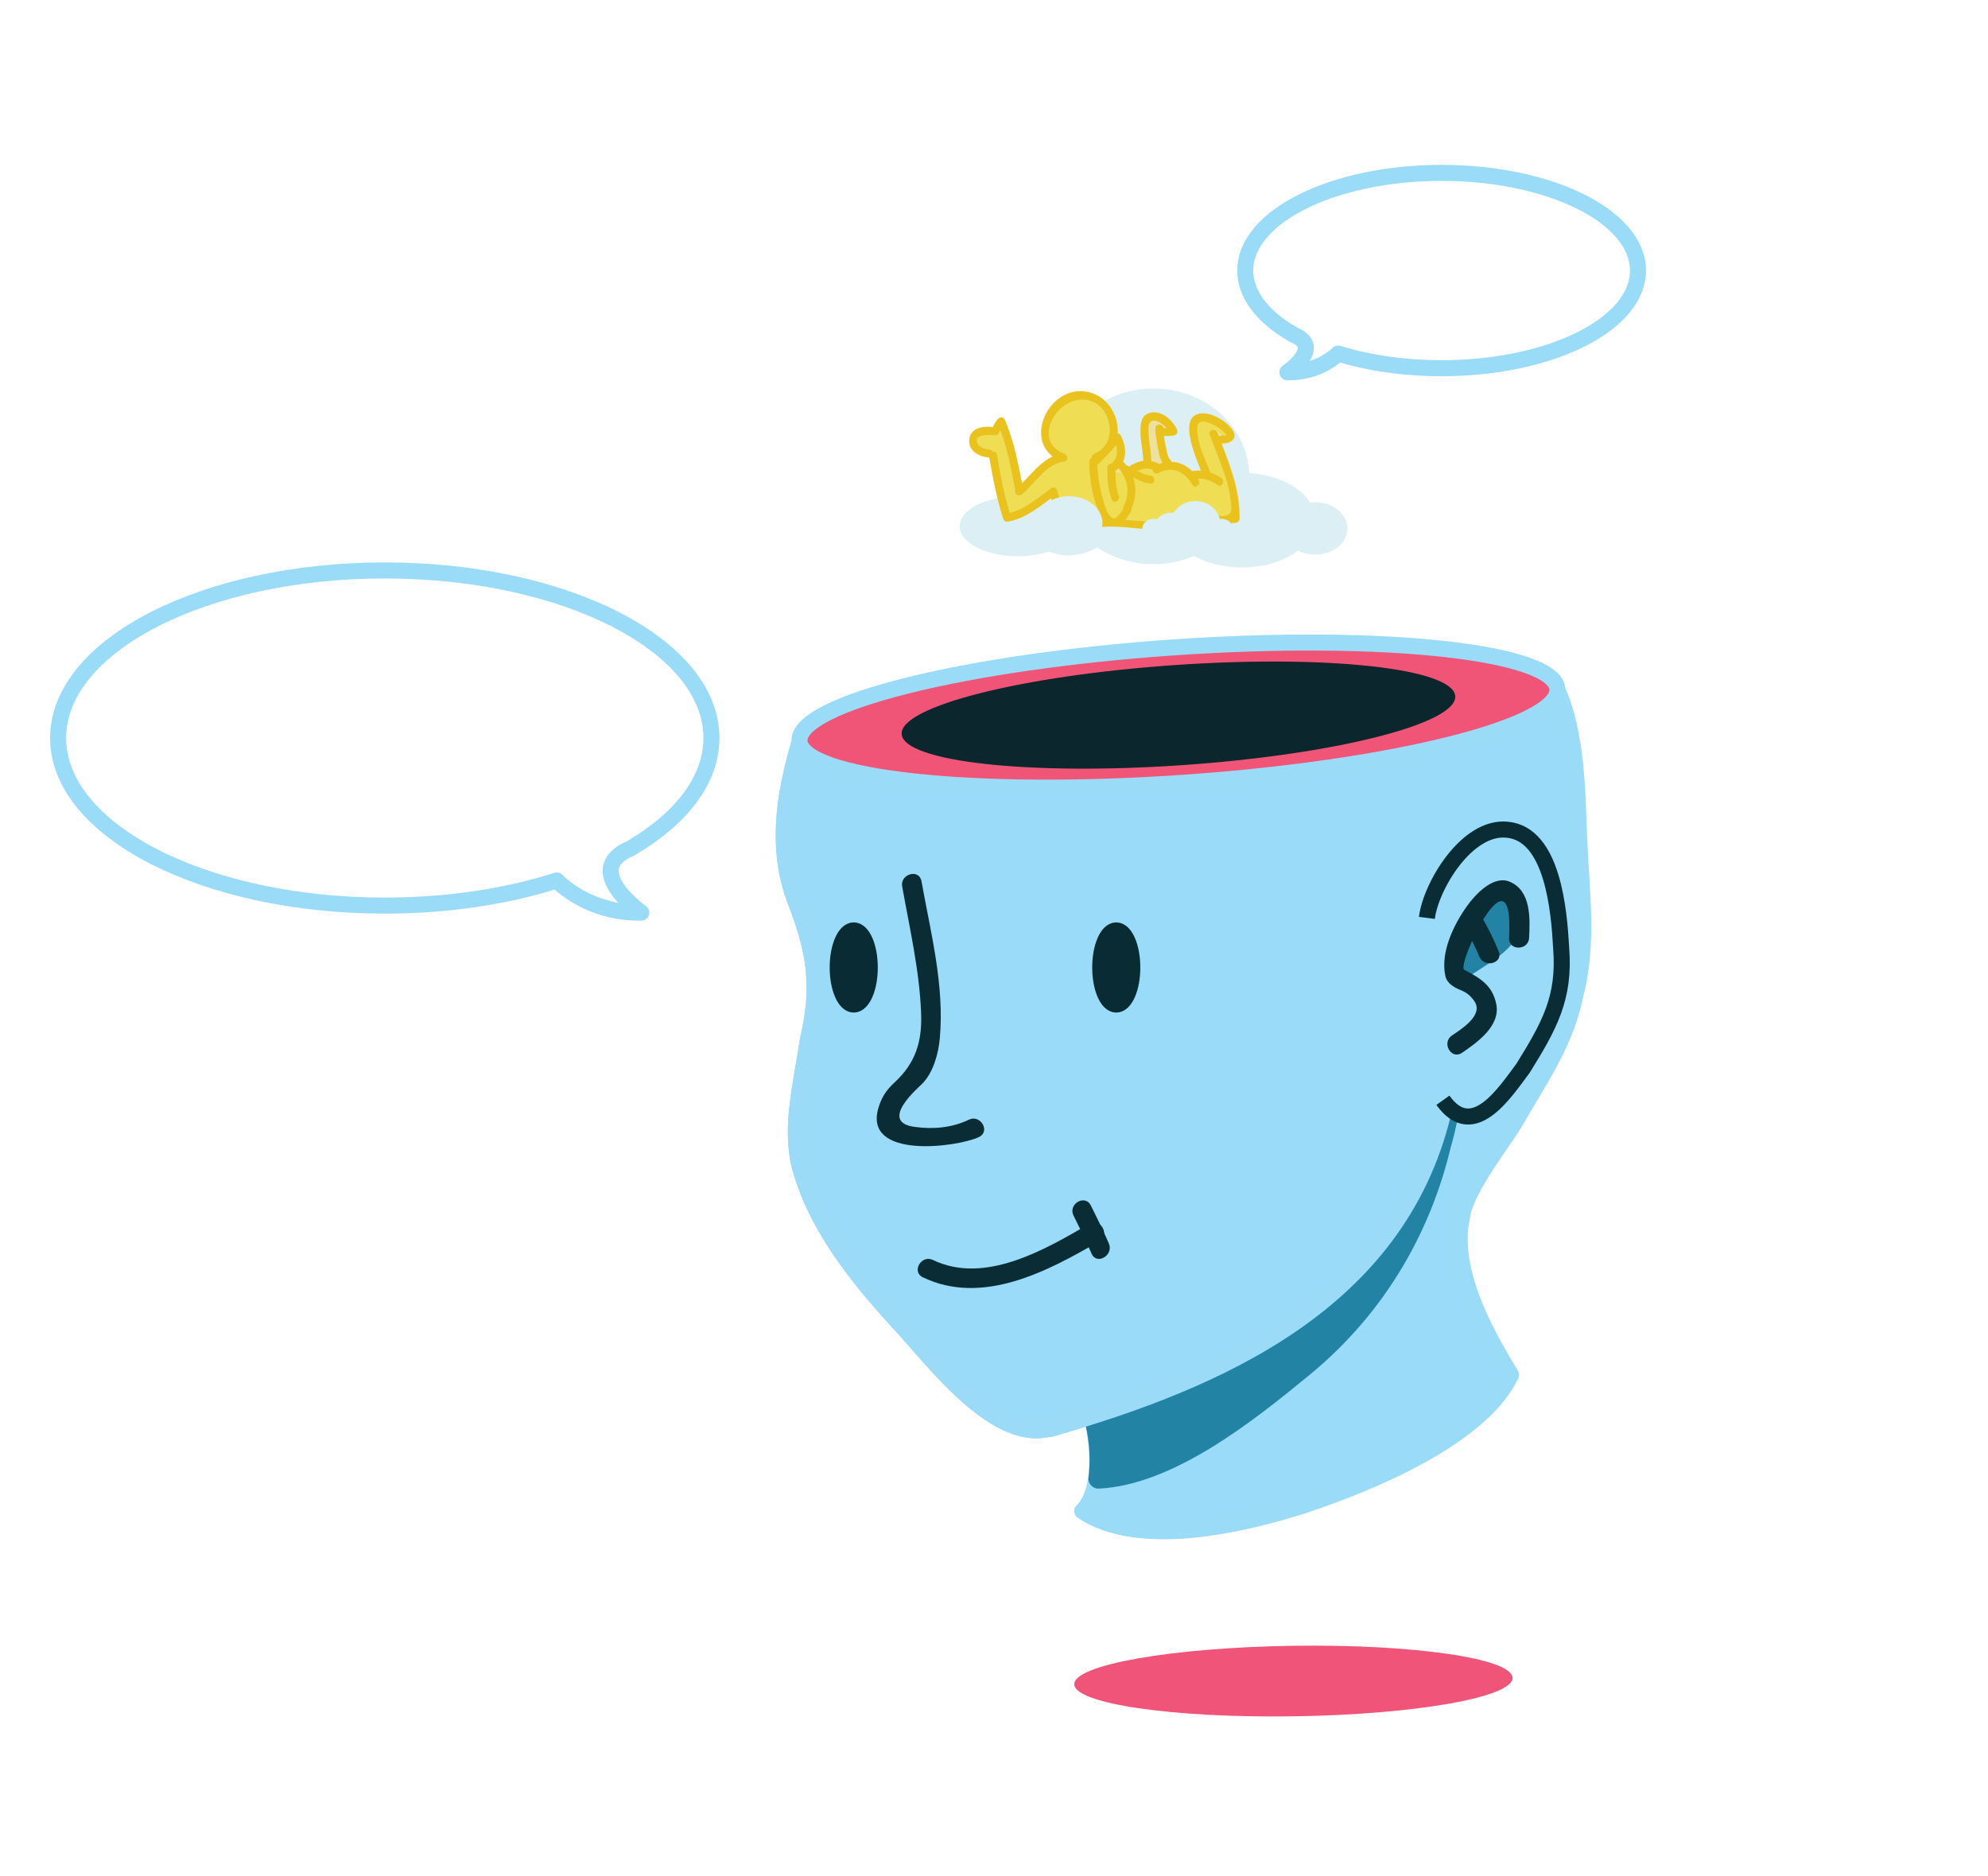
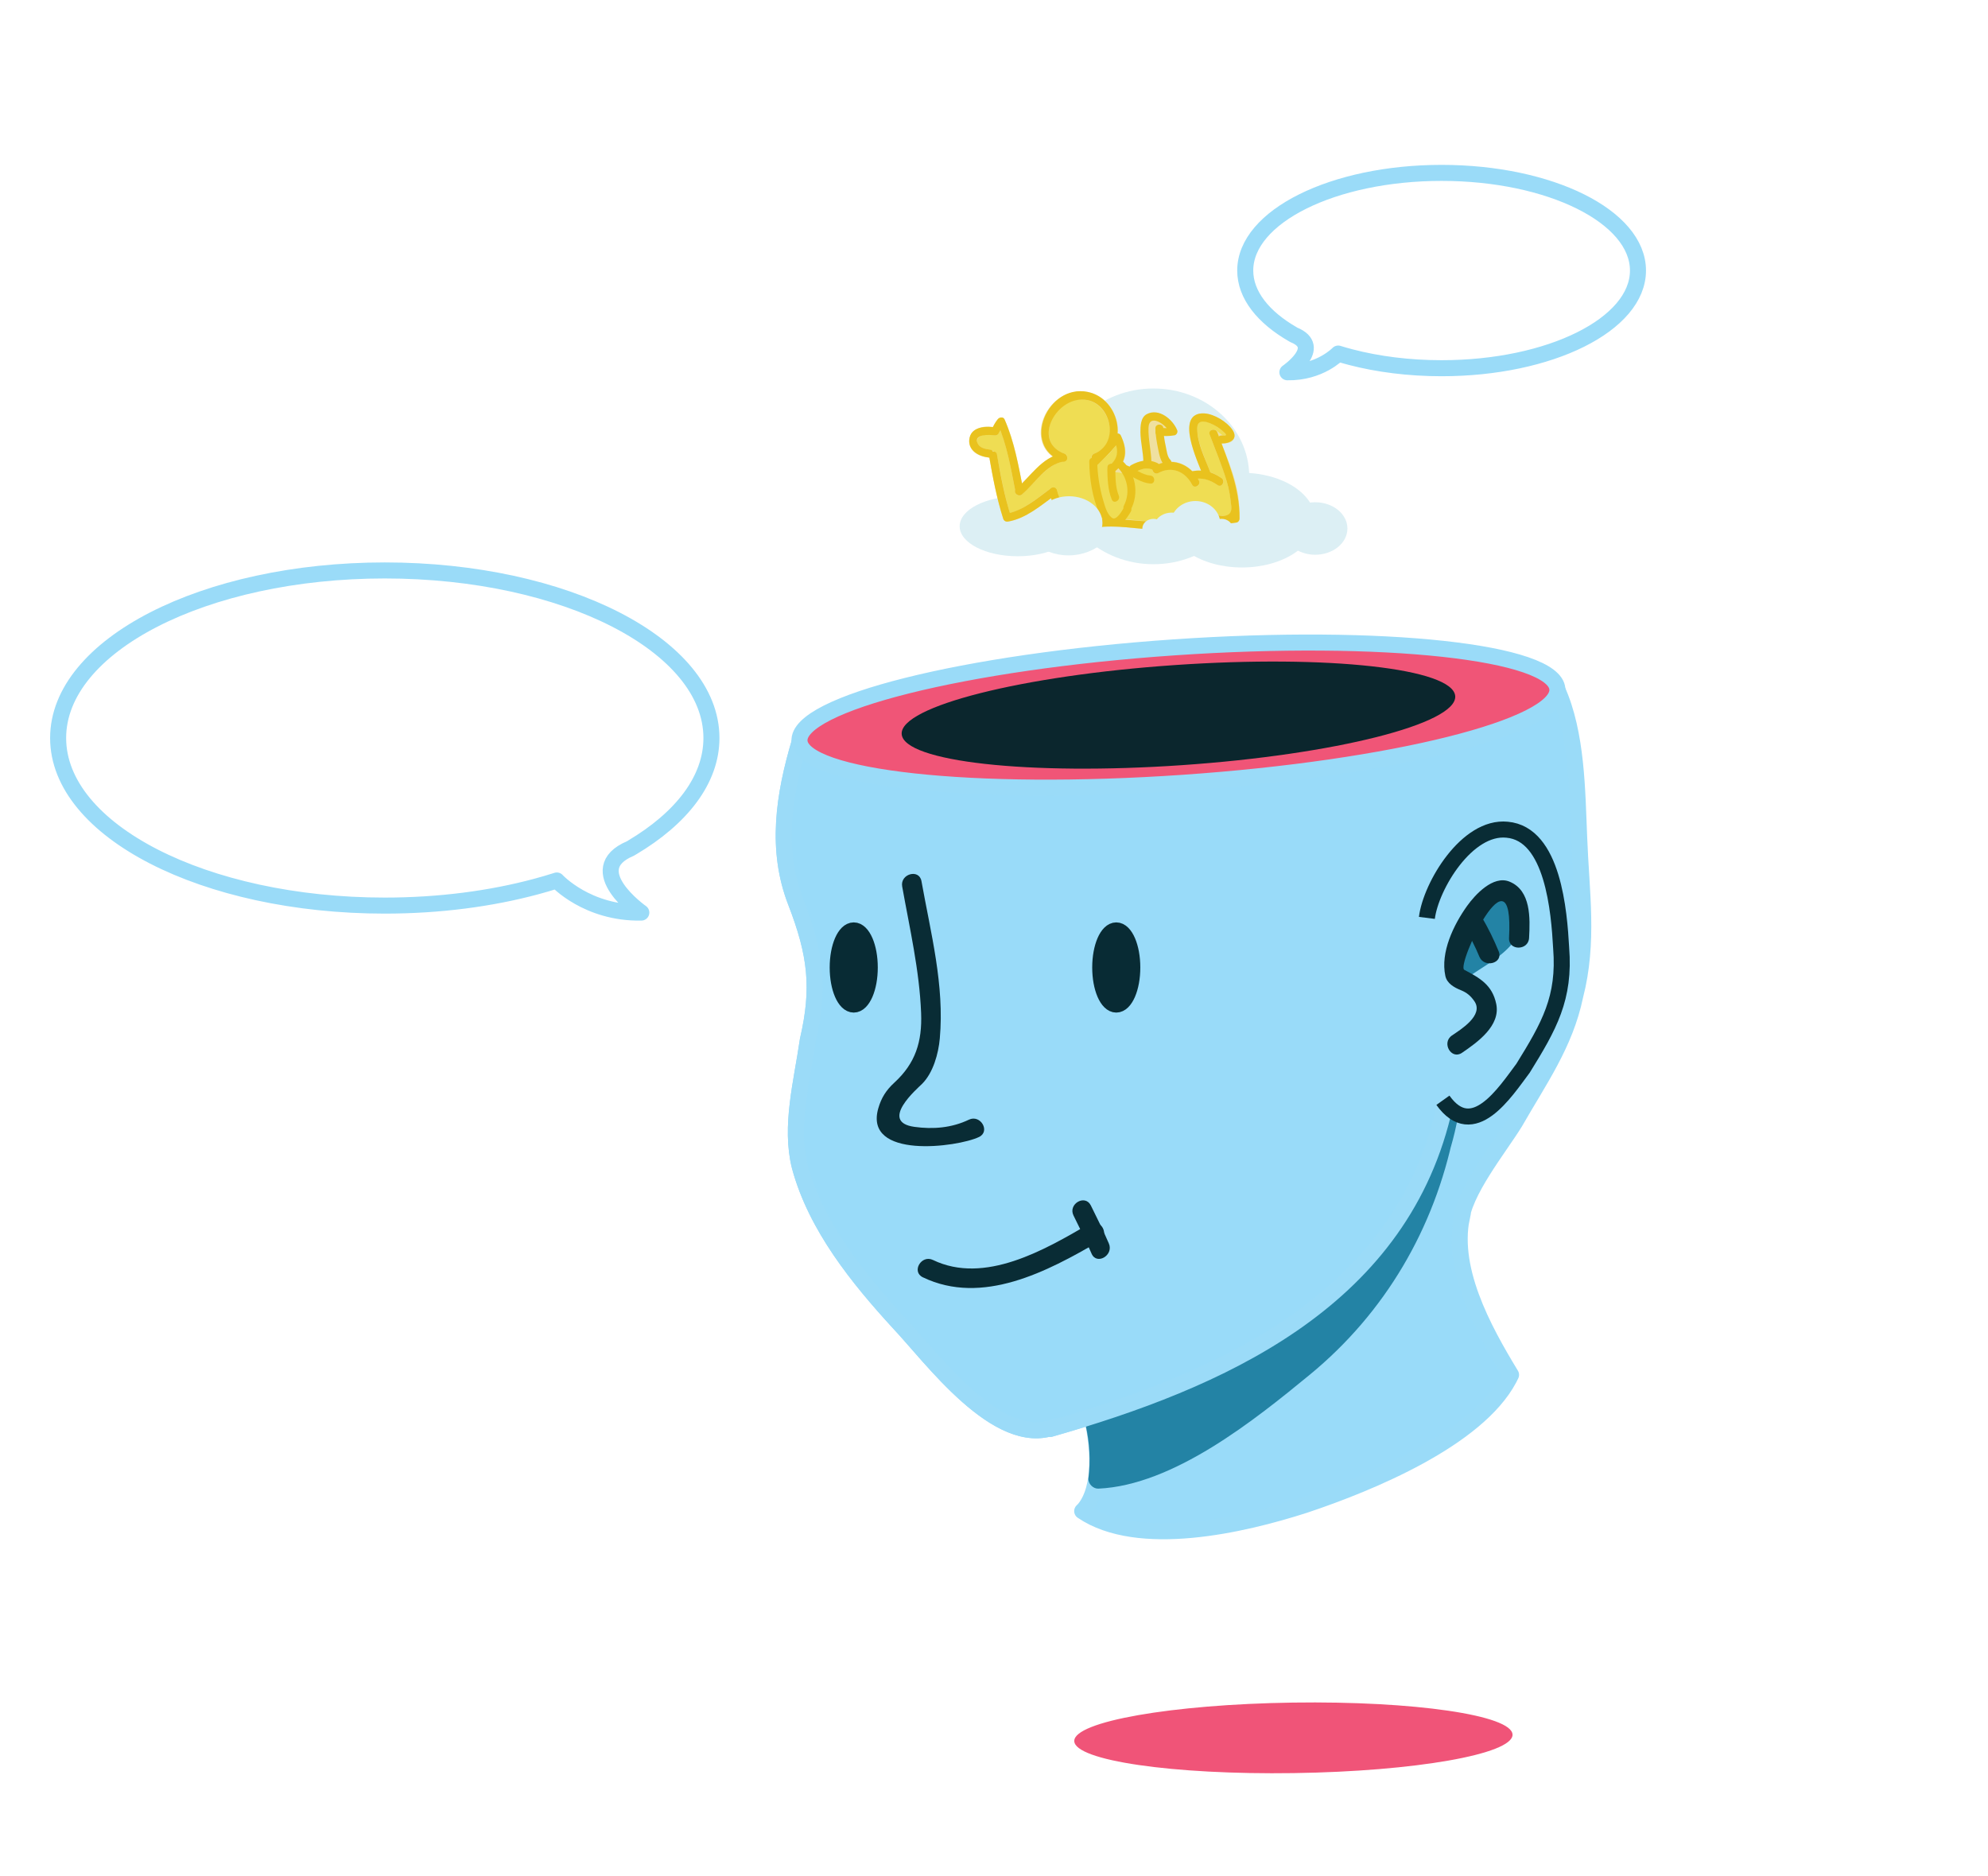
<svg xmlns="http://www.w3.org/2000/svg" version="1.1" x="0px" y="0px" width="124.002px" height="117px" viewBox="0 0 124.002 117" enable-background="new 0 0 124.002 117" xml:space="preserve">
  <g id="Layer_2">
    <path fill="#99DBF9" stroke="#9ADBF8" stroke-linejoin="round" stroke-miterlimit="10" d="M68.127,88.5   c0.375,1.625,0.625,4.25-0.5,5.625l-0.125,0.125c3.5,2.375,10,0.875,13.875-0.375C85.502,92.5,92.127,89.75,94.127,86l0.125-0.25   c-1.75-2.875-3.875-6.75-3-10.125l-0.125,0.625l0,0c0.125-1.875,2.375-4.625,3.375-6.25c1.5-2.625,3.125-4.875,3.75-7.875   c0.875-3.375,0.375-6.5,0.25-9.875c-0.125-2.875-0.125-6.5-1.375-9.25l-47.242,3.25c-1.008,3.375-1.512,6.75-0.252,10   s1.512,5.375,0.756,8.625c-0.378,2.625-1.134,5.375-0.504,7.875c1.008,3.75,3.653,7,6.173,9.75c2.016,2.125,6.173,7.875,9.701,6.5   l-0.256,0.125c0.855-0.244,1.715-0.501,2.574-0.772" />
    <g>
      <path fill="#2383A5" d="M90.086,70.5c-0.945,5.525-4.352,11.369-8.828,14.799c-2.209,1.715-4.352,3.176-6.749,4.573    c-1.45,0.953-4.352,2.541-5.991,2.351c0.169-1.178,0.017-2.506-0.198-3.516h0.27c0.815,0,1.692-0.682,2.444-1.054    c1.379-0.619,2.883-0.867,4.261-1.673c2.445-1.425,5.203-2.354,7.459-4.15c0.939-0.806,1.504-1.735,2.318-2.603    c1.002-0.991,2.068-2.045,2.758-3.284c1.002-1.797,2.318-4.337,2.506-6.443" />
      <g>
        <path fill="#2383A5" d="M89.483,70.334c-1.445,7.078-5.396,12.217-11.181,16.373c-2.461,1.77-5.161,3.491-7.992,4.6     c-1.493,0.585-1.105-1.076-1.204-1.667c-0.123-0.729-1.772,0.112,0.895-0.717c9.151-2.846,19.104-9.132,20.937-19.257     c0.143-0.788-1.062-1.125-1.205-0.332c-0.896,4.952-4.367,9.866-8.461,12.789c-1.526,1.089-3.376,1.811-5.048,2.641     c-1.67,0.829-5.818,3.318-7.905,3.318c-0.438,0-0.669,0.396-0.603,0.791c0.253,1.111,0.312,2.228,0.175,3.35     c-0.02,0.329,0.299,0.64,0.625,0.625c4.69-0.215,9.743-4.28,13.183-7.106c4.702-3.866,7.773-9.121,8.988-15.075     C90.85,69.879,89.645,69.544,89.483,70.334L89.483,70.334z" />
      </g>
    </g>
    <g>
      <path fill="#2383A5" d="M91.127,60.5c1-0.75,4.25-2.375,2.875-3.875s-2.75,2.875-3,3.5L91.127,60.5z" />
      <g>
        <path fill="#2383A5" d="M91.442,61.04c1.053-0.768,2.345-1.369,3.104-2.472c0.66-0.961,0.444-2.645-0.925-2.854     c-1.176-0.18-1.894,1.143-2.325,2.024c-0.416,0.849-1.085,1.989-0.771,2.929c0.254,0.761,1.461,0.435,1.205-0.332     c-0.021-0.063-0.042-0.125-0.063-0.188c-0.052-0.203-0.066-0.17-0.044,0.098c0.037-0.095,0.07-0.191,0.105-0.287     c0.127-0.352,0.26-0.702,0.402-1.048c0.259-0.631,0.604-1.535,1.194-1.932c0.108-0.072,0.27,0.036,0.37,0.317     c0.129,0.359-0.342,0.778-0.558,0.992c-0.683,0.675-1.557,1.113-2.326,1.674C90.167,60.431,90.79,61.516,91.442,61.04z" />
      </g>
    </g>
    <path fill="none" stroke="#9BDBF8" stroke-linejoin="round" stroke-miterlimit="10" d="M90.002,68.625V69.5   c-2.875,11.75-14,16.625-24.5,19.625L65.758,89c-3.528,1.375-7.685-4.375-9.701-6.5c-2.52-2.75-5.165-6-6.173-9.75   c-0.63-2.5,0.126-5.25,0.504-7.875c0.756-3.25,0.504-5.375-0.756-8.625s-0.756-6.625,0.252-10" />
    <path fill="none" stroke="#092C35" stroke-linejoin="round" stroke-miterlimit="10" d="M89.002,57.25c0.25-2,2.5-5.75,5-5.5   c2.875,0.25,3.25,5.125,3.375,7.375c0.25,3.125-0.75,4.875-2.375,7.5c-1.125,1.5-3.125,4.625-5,2" />
    <g>
      <g>
        <path fill="#092C35" d="M91.192,65.665c0.955-0.652,2.42-1.683,2.136-3.049c-0.246-1.182-1.022-1.617-1.994-2.127     c-0.52-0.273,3.12-8.026,2.793-1.988c-0.044,0.806,1.207,0.802,1.25,0c0.066-1.226,0.128-2.964-1.226-3.514     c-1.013-0.412-2.142,0.818-2.641,1.517c-0.837,1.172-1.677,2.895-1.355,4.37c0.104,0.473,0.561,0.721,0.967,0.885     c0.368,0.149,0.609,0.35,0.84,0.683c0.616,0.886-0.875,1.786-1.4,2.145C89.9,65.038,90.525,66.122,91.192,65.665L91.192,65.665z" />
      </g>
    </g>
    <g>
      <g>
        <path fill="#092C35" d="M91.337,57.816c0.352,0.595,0.676,1.21,0.938,1.851c0.301,0.736,1.511,0.414,1.205-0.332     c-0.304-0.742-0.655-1.459-1.063-2.149C92.007,56.492,90.926,57.12,91.337,57.816L91.337,57.816z" />
      </g>
    </g>
    <g>
      <g>
        <path fill="#092C35" d="M56.274,55.292c0.469,2.627,1.075,5.211,1.181,7.89c0.071,1.793-0.355,3.137-1.666,4.34     c-0.51,0.469-0.81,0.935-1.002,1.594c-0.937,3.218,4.945,2.438,6.279,1.8c0.727-0.349,0.092-1.426-0.631-1.08     c-1.071,0.513-2.237,0.61-3.403,0.447c-2.229-0.313,0.199-2.399,0.48-2.678c0.696-0.691,1.024-1.891,1.108-2.831     c0.298-3.326-0.562-6.565-1.143-9.814C57.338,54.167,56.133,54.503,56.274,55.292L56.274,55.292z" />
      </g>
    </g>
    <g>
      <g>
        <path fill="#092C35" d="M57.562,79.666c3.71,1.785,7.774-0.36,11.006-2.25c0.695-0.407,0.066-1.487-0.631-1.08     c-2.766,1.617-6.521,3.802-9.744,2.25C57.47,78.238,56.835,79.316,57.562,79.666L57.562,79.666z" />
      </g>
    </g>
    <g>
      <g>
        <path fill="#092C35" d="M66.962,75.816c0.392,0.784,0.777,1.57,1.125,2.375c0.319,0.738,1.396,0.101,1.079-0.631     c-0.348-0.805-0.733-1.591-1.125-2.375C67.681,74.464,66.603,75.097,66.962,75.816L66.962,75.816z" />
      </g>
    </g>
  </g>
  <g id="Layer_4">
-     <ellipse id="eye_x5F_2" fill="#082B34" stroke="#082B34" stroke-linejoin="round" stroke-miterlimit="10" cx="53.252" cy="60.343" rx="1" ry="2.313" />
-     <ellipse id="eye_x5F_1" fill="#082B34" stroke="#082B34" stroke-linejoin="round" stroke-miterlimit="10" cx="69.627" cy="60.343" rx="1" ry="2.313" />
+     <ellipse class="eye_2" fill="#082B34" stroke="#082B34" stroke-linejoin="round" stroke-miterlimit="10" cx="53.252" cy="60.343" rx="1" ry="2.313" />
+     <ellipse class="eye_1" fill="#082B34" stroke="#082B34" stroke-linejoin="round" stroke-miterlimit="10" cx="69.627" cy="60.343" rx="1" ry="2.313" />
  </g>
  <g id="Layer_6">
    <path fill="#F05577" stroke="#9ADBF8" stroke-miterlimit="10" d="M49.869,46.223c-0.157-2.332,10.292-4.948,23.346-5.845   c13.054-0.895,23.763,0.272,23.927,2.604c0.154,2.331-10.297,4.947-23.347,5.842C60.742,49.722,50.03,48.556,49.869,46.223" />
    <path fill="#0B262D" d="M56.243,45.786c-0.118-1.723,7.514-3.651,17.049-4.306s17.358,0.215,17.478,1.939   c0.114,1.723-7.517,3.65-17.05,4.305C64.186,48.378,56.36,47.51,56.243,45.786" />
-     <path id="shadow" fill="#F05478" d="M67.008,105.048c-0.018-1.214,6.087-2.288,13.636-2.398c7.55-0.108,13.682,0.787,13.701,2.002   c0.014,1.214-6.089,2.288-13.638,2.396C73.16,107.16,67.025,106.263,67.008,105.048" />
+     <path id="shadow" fill="#F05478" d="M67.008,108.59c-0.018-1.214,6.087-2.288,13.636-2.398c7.55-0.108,13.682,0.787,13.701,2.002   c0.014,1.214-6.089,2.288-13.638,2.396C73.16,110.702,67.025,109.805,67.008,108.59" />
  </g>
  <g id="Layer_9">
    <ellipse id="cloud_x5F_group_13_" fill="#DCEFF4" cx="71.948" cy="29.711" rx="5.972" ry="5.48" />
    <ellipse id="cloud_x5F_group_12_" fill="#DCEFF4" cx="77.468" cy="32.441" rx="4.569" ry="2.953" />
    <ellipse id="cloud_x5F_group_11_" fill="#DCEFF4" cx="66.647" cy="31.735" rx="3.164" ry="2.905" />
    <ellipse id="cloud_x5F_group_10_" fill="#DCEFF4" cx="63.482" cy="32.825" rx="3.623" ry="1.869" />
    <ellipse id="cloud_x5F_group_9_" fill="#DCEFF4" cx="82.037" cy="32.963" rx="2.008" ry="1.637" />
    <path fill="none" stroke="#9ADBF8" stroke-linecap="round" stroke-linejoin="round" stroke-miterlimit="10" d="M39.32,52.923   c-3.119,1.317,0.682,3.996,0.682,3.996c-3.375,0.063-5.271-2.002-5.271-2.002l0,0.001c-0.425,0.135-0.86,0.263-1.305,0.382   c-2.818,0.756-6.024,1.183-9.425,1.183c-11.253,0-20.375-4.68-20.375-10.452c0-5.772,9.122-10.452,20.375-10.452   s20.375,4.679,20.375,10.452c0,2.612-1.868,5-4.957,6.833" />
    <path fill="none" stroke="#9ADBF8" stroke-linecap="round" stroke-linejoin="round" stroke-miterlimit="10" d="M80.712,20.89   c1.874,0.768-0.41,2.329-0.41,2.329c2.028,0.037,3.169-1.167,3.169-1.167l-0.001,0.001c0.256,0.079,0.517,0.153,0.785,0.223   c1.694,0.441,3.622,0.69,5.665,0.69c6.765,0,12.249-2.728,12.249-6.092s-5.484-6.091-12.249-6.091   c-6.764,0-12.248,2.727-12.248,6.091c0,1.522,1.122,2.915,2.979,3.982" />
  </g>
  <g id="Layer_7">
    <path id="cloud_x5F_group_8_" fill="#EFE0A0" stroke="#EEE09F" stroke-width="0.25" stroke-linecap="round" stroke-linejoin="round" stroke-miterlimit="10" d="   M72.87,29.063c-0.237-0.207-0.473-1.798-0.473-2.352v0.208c0.235,0.069,0.531,0.069,0.826,0c-0.235-0.83-1.413-1.521-1.65-0.623   c-0.178,0.691,0.119,1.937,0.119,2.698" />
    <path id="cloud_x5F_group_7_" fill="#EBCF54" stroke="#231D0F" stroke-width="0.5" stroke-linecap="round" stroke-linejoin="round" stroke-miterlimit="10" d="   M72.817,28.849" />
    <path id="cloud_x5F_group_6_" fill="#EFDD53" stroke="#EEE09F" stroke-width="0.5" stroke-linecap="round" stroke-linejoin="round" stroke-miterlimit="10" d="   M76.067,30.037c-0.5-0.375-1.125-0.563-1.75-0.375l0.25,0.438c-0.438-0.938-1.5-1.375-2.437-0.813l-0.063-0.188   c-0.438-0.25-0.938-0.125-1.375,0.125l-0.224,0.154c-0.072-0.034-0.144-0.065-0.213-0.092l-0.938-0.125h0.125   c0.625-0.5,0.625-1.125,0.25-1.875c-0.375,0.5-0.875,1-1.375,1.5v-0.25c2.25-0.75,1-4.625-1.625-3.75   c-1.625,0.625-2.25,3.125-0.375,3.75c-1.125,0.125-2.125,1.625-2.75,2.125v-0.125c-0.25-1.25-0.5-2.875-1.125-4.25   c-0.125,0.125-0.25,0.375-0.375,0.625c-1.625-0.375-1.875,1.25-0.375,1.375l0.25,0.125c0.125,0.75,0.5,2.75,0.875,3.875   c1-0.125,2-1,2.875-1.625c0.25,1.25,1.5,2.125,2.625,2c1.25-0.25,2.563,0.125,3.813,0.125c0.999,0,1.999-0.438,2.999-0.5   l0.188-0.063c0.438,0.188,1.188,0.25,1.75,0.125c0.063-2.063-0.688-3.438-1.375-5.313l0.5,0.375c1.563,0.063-0.5-1.5-1.25-1.375   c-1.188,0.188,0,2.625,0.313,3.5" />
  </g>
  <g id="Layer_5">
    <g id="cloud_x5F_group_5_">
      <g>
        <g>
          <path fill="#E9C21E" d="M66.385,28.295c-2.101-0.798-0.413-3.726,1.453-3.34c1.529,0.315,1.967,2.759,0.415,3.34      c-0.299,0.112-0.169,0.596,0.133,0.482c2.126-0.797,1.516-3.907-0.551-4.333c-2.471-0.51-4.179,3.347-1.582,4.333      C66.554,28.893,66.683,28.409,66.385,28.295L66.385,28.295z" />
        </g>
      </g>
      <g>
        <g>
          <path fill="#E9C21E" d="M66.252,28.295c-1.267,0.2-1.954,1.427-2.86,2.189c-0.247,0.208,0.108,0.56,0.354,0.354      c0.837-0.703,1.474-1.877,2.64-2.061C66.703,28.728,66.567,28.246,66.252,28.295L66.252,28.295z" />
        </g>
      </g>
      <g>
        <g>
          <path fill="#E9C21E" d="M63.81,30.47c-0.289-1.468-0.552-2.929-1.15-4.31c-0.084-0.194-0.333-0.129-0.432,0      c-0.153,0.198-0.262,0.402-0.375,0.625c0.094-0.039,0.188-0.077,0.282-0.115c-0.541-0.098-1.503-0.098-1.653,0.622      c-0.156,0.747,0.487,1.146,1.145,1.236c0.315,0.043,0.451-0.439,0.133-0.482c-0.304-0.042-0.668-0.1-0.798-0.428      c-0.225-0.565,0.812-0.506,1.041-0.465c0.106,0.019,0.229-0.01,0.282-0.115c0.113-0.222,0.223-0.427,0.375-0.625      c-0.144,0-0.288,0-0.432,0c0.579,1.337,0.82,2.77,1.1,4.19C63.39,30.919,63.872,30.785,63.81,30.47L63.81,30.47z" />
        </g>
      </g>
      <g>
        <g>
          <path fill="#E9C21E" d="M61.702,28.478c0.221,1.302,0.471,2.616,0.875,3.875c0.044,0.139,0.169,0.2,0.308,0.175      c1.137-0.206,2.026-0.991,2.935-1.65c0.258-0.188,0.009-0.622-0.252-0.432c-0.871,0.632-1.726,1.403-2.815,1.6      c0.103,0.058,0.205,0.117,0.308,0.175c-0.404-1.259-0.655-2.573-0.875-3.875C62.131,28.028,61.649,28.163,61.702,28.478      L61.702,28.478z" />
        </g>
      </g>
      <g>
        <g>
          <path fill="#E9C21E" d="M68.495,28.963c0.496-0.496,0.985-0.995,1.414-1.551c-0.144,0-0.288,0-0.432,0      c0.279,0.593,0.315,1.114-0.211,1.572c-0.244,0.212,0.111,0.564,0.354,0.354c0.703-0.612,0.663-1.384,0.289-2.178      c-0.089-0.19-0.33-0.132-0.432,0c-0.402,0.521-0.872,0.984-1.336,1.449C67.914,28.838,68.267,29.192,68.495,28.963      L68.495,28.963z" />
        </g>
      </g>
      <g>
        <g>
          <path fill="#E9C21E" d="M69.068,29.162c0.008,0.645,0.03,1.399,0.284,2.001c0.125,0.296,0.556,0.041,0.432-0.252      c-0.217-0.515-0.209-1.2-0.216-1.749C69.564,28.839,69.064,28.839,69.068,29.162L69.068,29.162z" />
        </g>
      </g>
      <g>
        <g>
          <path fill="#E9C21E" d="M67.943,28.787c0.01,1.054,0.19,2.246,0.623,3.21c0.156,0.35,0.417,0.813,0.855,0.833      c0.532,0.024,0.876-0.518,1.113-0.917c0.165-0.278-0.268-0.529-0.432-0.252c-0.109,0.185-0.459,0.856-0.762,0.621      c-0.297-0.231-0.416-0.705-0.518-1.046c-0.233-0.78-0.372-1.633-0.38-2.449C68.44,28.464,67.94,28.464,67.943,28.787      L67.943,28.787z" />
        </g>
      </g>
      <g>
        <g>
          <path fill="#E9C21E" d="M69.642,29.088c0.682,0.616,0.887,1.625,0.461,2.447c-0.148,0.286,0.283,0.539,0.432,0.252      c0.526-1.014,0.313-2.282-0.539-3.053C69.757,28.519,69.402,28.872,69.642,29.088L69.642,29.088z" />
        </g>
      </g>
      <g>
        <g>
          <path fill="#E9C21E" d="M65.452,30.728c0.302,1.293,1.516,2.288,2.866,2.184c0.319-0.024,0.322-0.525,0-0.5      c-1.139,0.087-2.129-0.724-2.384-1.816C65.861,30.281,65.379,30.415,65.452,30.728L65.452,30.728z" />
        </g>
      </g>
      <g>
        <g>
          <path fill="#E9C21E" d="M70.189,29.528c0.525,0.217,0.985,0.584,1.566,0.634c0.321,0.027,0.319-0.473,0-0.5      c-0.504-0.042-0.972-0.426-1.434-0.616C70.024,28.922,69.896,29.407,70.189,29.528L70.189,29.528z" />
        </g>
      </g>
      <g>
        <g>
          <path fill="#E9C21E" d="M70.819,29.44c0.367-0.194,0.725-0.313,1.123-0.125c0.29,0.137,0.543-0.294,0.252-0.432      c-0.564-0.266-1.09-0.159-1.627,0.125C70.282,29.159,70.535,29.591,70.819,29.44L70.819,29.44z" />
        </g>
      </g>
      <g>
        <g>
          <path fill="#E9C21E" d="M72.257,29.502c0.832-0.457,1.68-0.091,2.095,0.723c0.146,0.288,0.578,0.035,0.432-0.252      c-0.541-1.063-1.72-1.484-2.778-0.902C71.722,29.226,71.974,29.658,72.257,29.502L72.257,29.502z" />
        </g>
      </g>
      <g>
        <g>
          <path fill="#E9C21E" d="M74.384,29.903c0.584-0.144,1.076,0.013,1.558,0.35c0.265,0.186,0.515-0.249,0.252-0.432      c-0.589-0.412-1.239-0.574-1.942-0.4C73.938,29.498,74.071,29.98,74.384,29.903L74.384,29.903z" />
        </g>
      </g>
      <g>
        <g>
          <path fill="#E9C21E" d="M75.496,29.47c-0.324-0.881-0.826-1.8-0.819-2.76c0.005-0.693,0.763-0.351,1.105-0.165      c0.205,0.111,0.39,0.252,0.56,0.411c0.245,0.229,0.129,0.207-0.149,0.206c-0.322-0.001-0.322,0.499,0,0.5      c0.536,0.002,1.064-0.277,0.679-0.854c-0.338-0.505-1.14-0.991-1.75-1.023c-1.901-0.1-0.386,3.06-0.107,3.818      C75.124,29.903,75.607,29.773,75.496,29.47L75.496,29.47z" />
        </g>
      </g>
      <g>
        <g>
          <path fill="#E9C21E" d="M75.451,27.103c0.361,0.965,0.766,1.913,1.063,2.901c0.158,0.523,0.24,1.059,0.29,1.602      c0.075,0.833-0.904,0.555-1.421,0.377c-0.306-0.104-0.436,0.378-0.133,0.482c0.621,0.212,1.238,0.228,1.883,0.125      c0.108-0.018,0.183-0.139,0.184-0.241c0.013-1.933-0.719-3.6-1.384-5.379C75.821,26.671,75.338,26.8,75.451,27.103      L75.451,27.103z" />
        </g>
      </g>
      <g>
        <g>
          <path fill="#E9C21E" d="M71.818,28.787c-0.016-0.7-0.202-1.385-0.181-2.088c0.029-0.966,1.12-0.212,1.313,0.279      c0.058-0.103,0.117-0.205,0.175-0.308c-0.261,0.042-0.483,0.05-0.742,0c-0.315-0.06-0.449,0.422-0.133,0.482      c0.343,0.065,0.664,0.055,1.008,0c0.125-0.02,0.221-0.19,0.175-0.308c-0.269-0.684-1.148-1.416-1.906-1.012      c-0.384,0.205-0.397,0.762-0.393,1.133c0.009,0.611,0.169,1.21,0.183,1.821C71.326,29.108,71.826,29.109,71.818,28.787      L71.818,28.787z" />
        </g>
      </g>
      <g>
        <g>
          <path fill="#E9C21E" d="M72.067,26.724c0.009,0.418,0.083,0.837,0.165,1.246c0.069,0.34,0.146,0.801,0.408,1.056      c0.231,0.225,0.585-0.128,0.354-0.354c-0.187-0.182-0.227-0.593-0.279-0.835c-0.08-0.364-0.14-0.74-0.147-1.113      C72.561,26.402,72.061,26.401,72.067,26.724L72.067,26.724z" />
        </g>
      </g>
      <g>
        <g>
          <path fill="#E9C21E" d="M68.385,32.903c1.258-0.177,2.49,0.092,3.746,0.134c1.008,0.033,2.005-0.39,2.999-0.5      c0.316-0.035,0.32-0.536,0-0.5c-1.173,0.13-2.277,0.524-3.471,0.484c-1.158-0.039-2.247-0.264-3.407-0.101      C67.934,32.465,68.07,32.947,68.385,32.903L68.385,32.903z" />
        </g>
      </g>
    </g>
  </g>
  <g id="Layer_8">
    <ellipse id="cloud_x5F_group_4_" fill="#DCEFF4" cx="66.678" cy="32.62" rx="2.087" ry="1.669" />
    <ellipse id="cloud_x5F_group_3_" fill="#DCEFF4" cx="73.089" cy="32.962" rx="1.142" ry="0.99" />
    <ellipse id="cloud_x5F_group_2_" fill="#DCEFF4" cx="74.568" cy="32.674" rx="1.552" ry="1.425" />
    <ellipse id="cloud_x5F_group_1_" fill="#DCEFF4" cx="71.948" cy="32.963" rx="0.694" ry="0.602" />
    <ellipse id="cloud_x5F_group" fill="#DCEFF4" cx="76.194" cy="32.963" rx="0.694" ry="0.602" />
  </g>
</svg>
